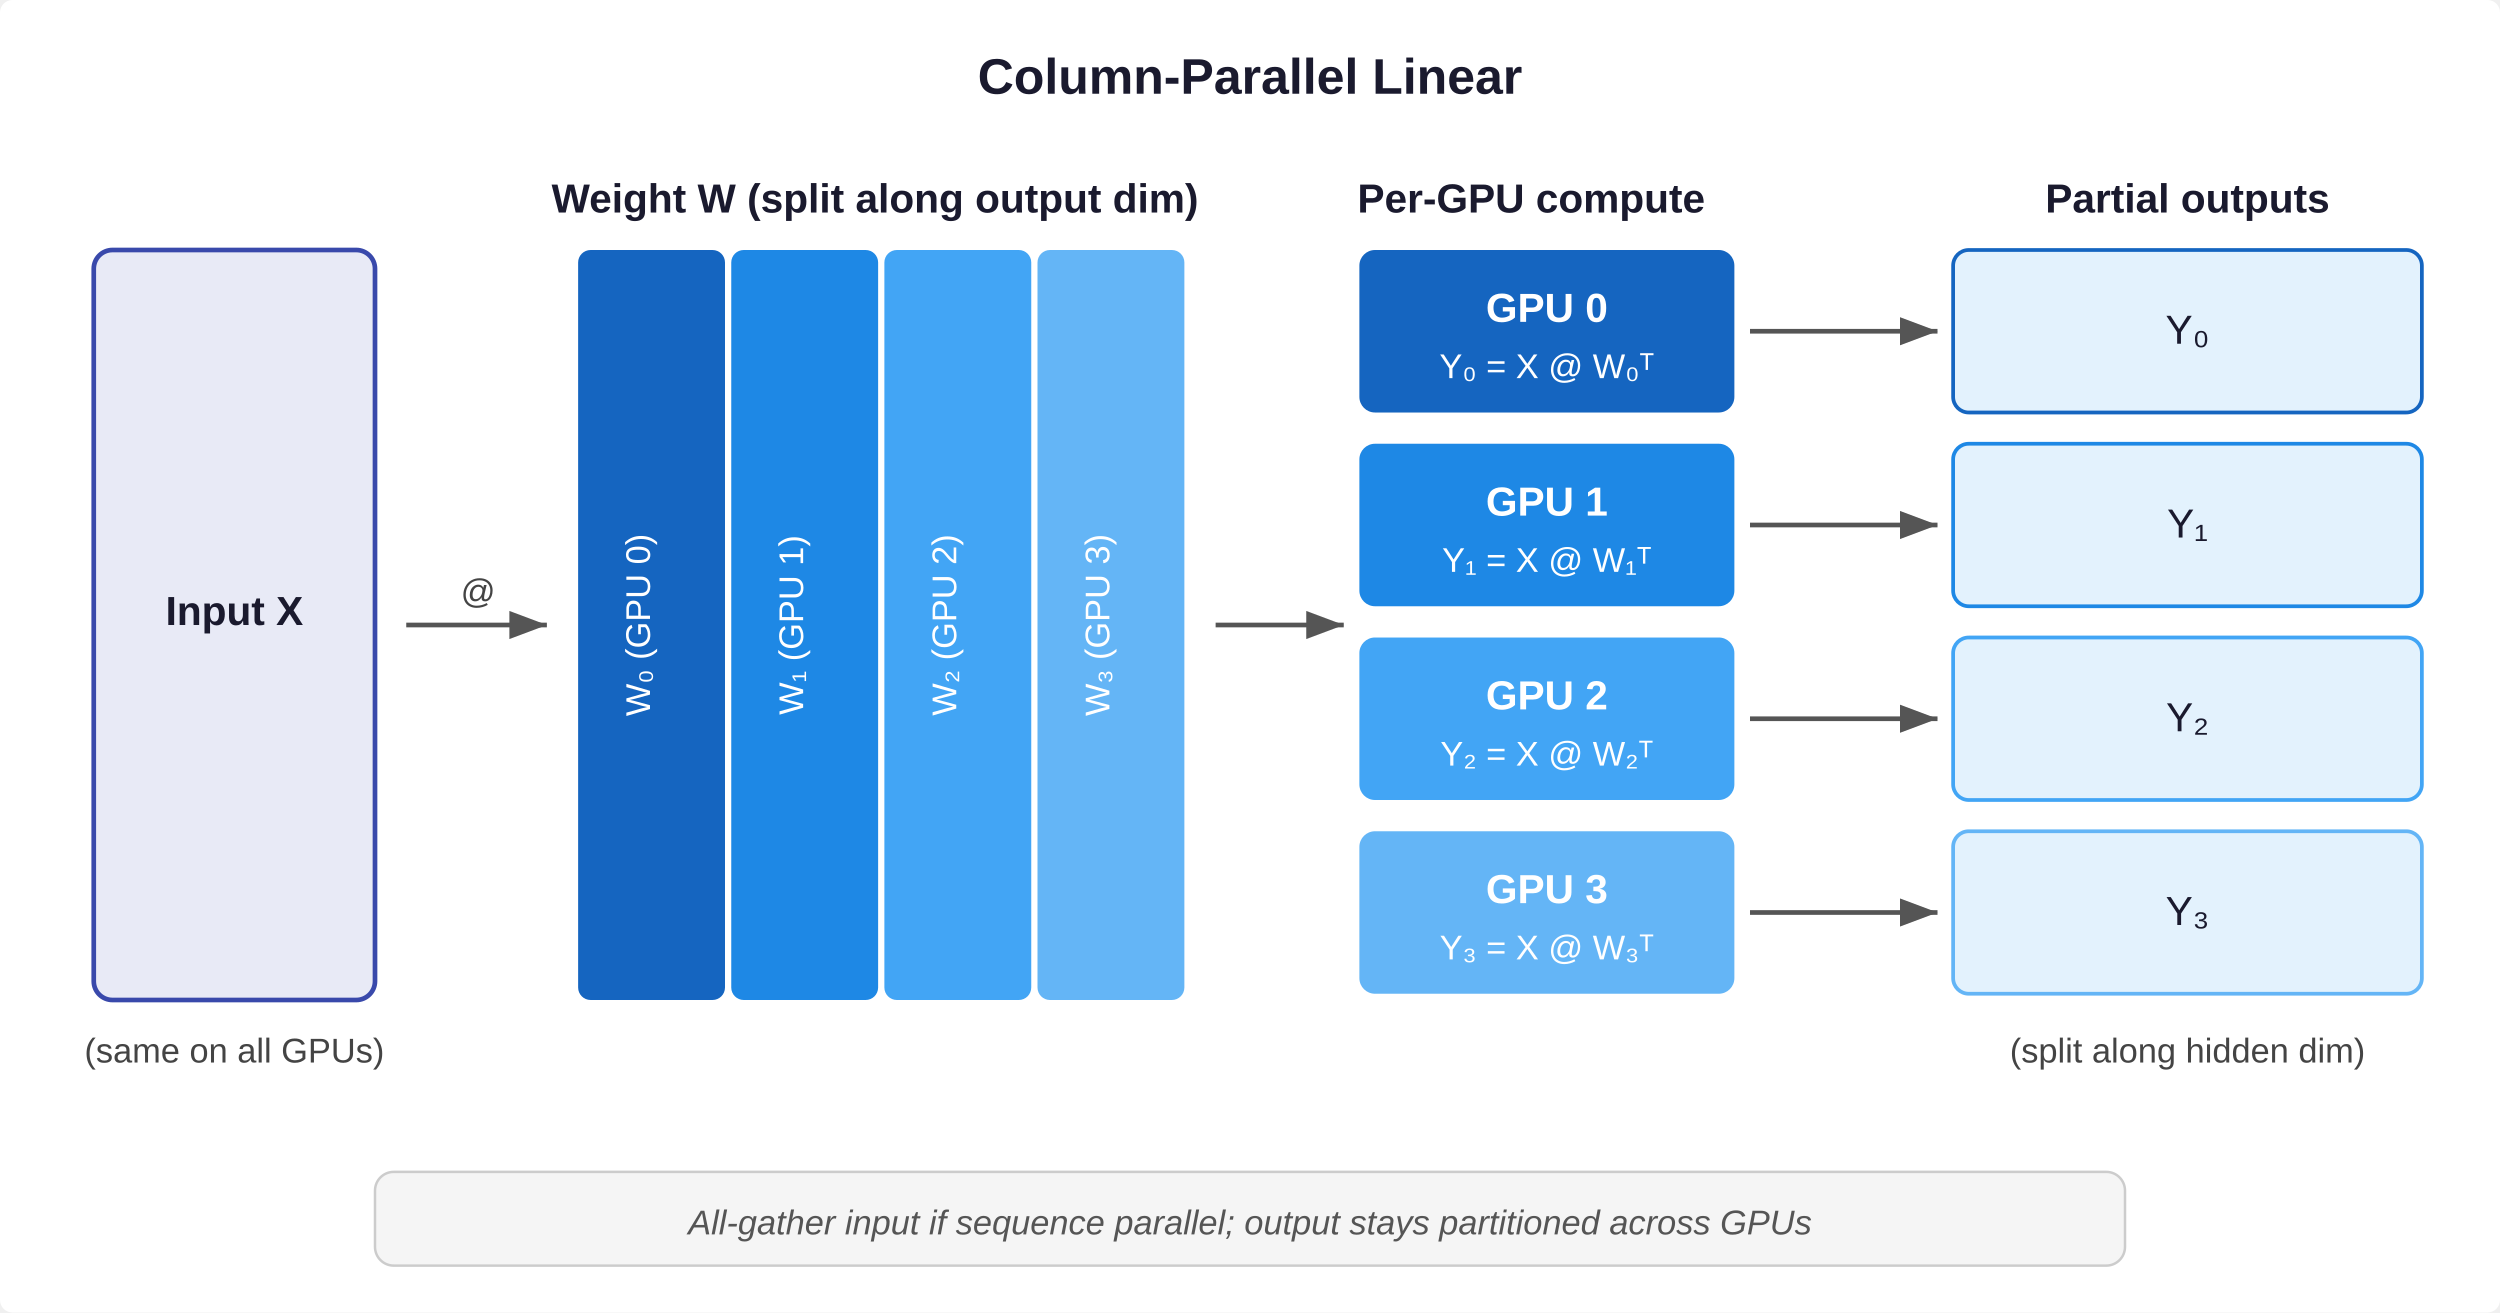
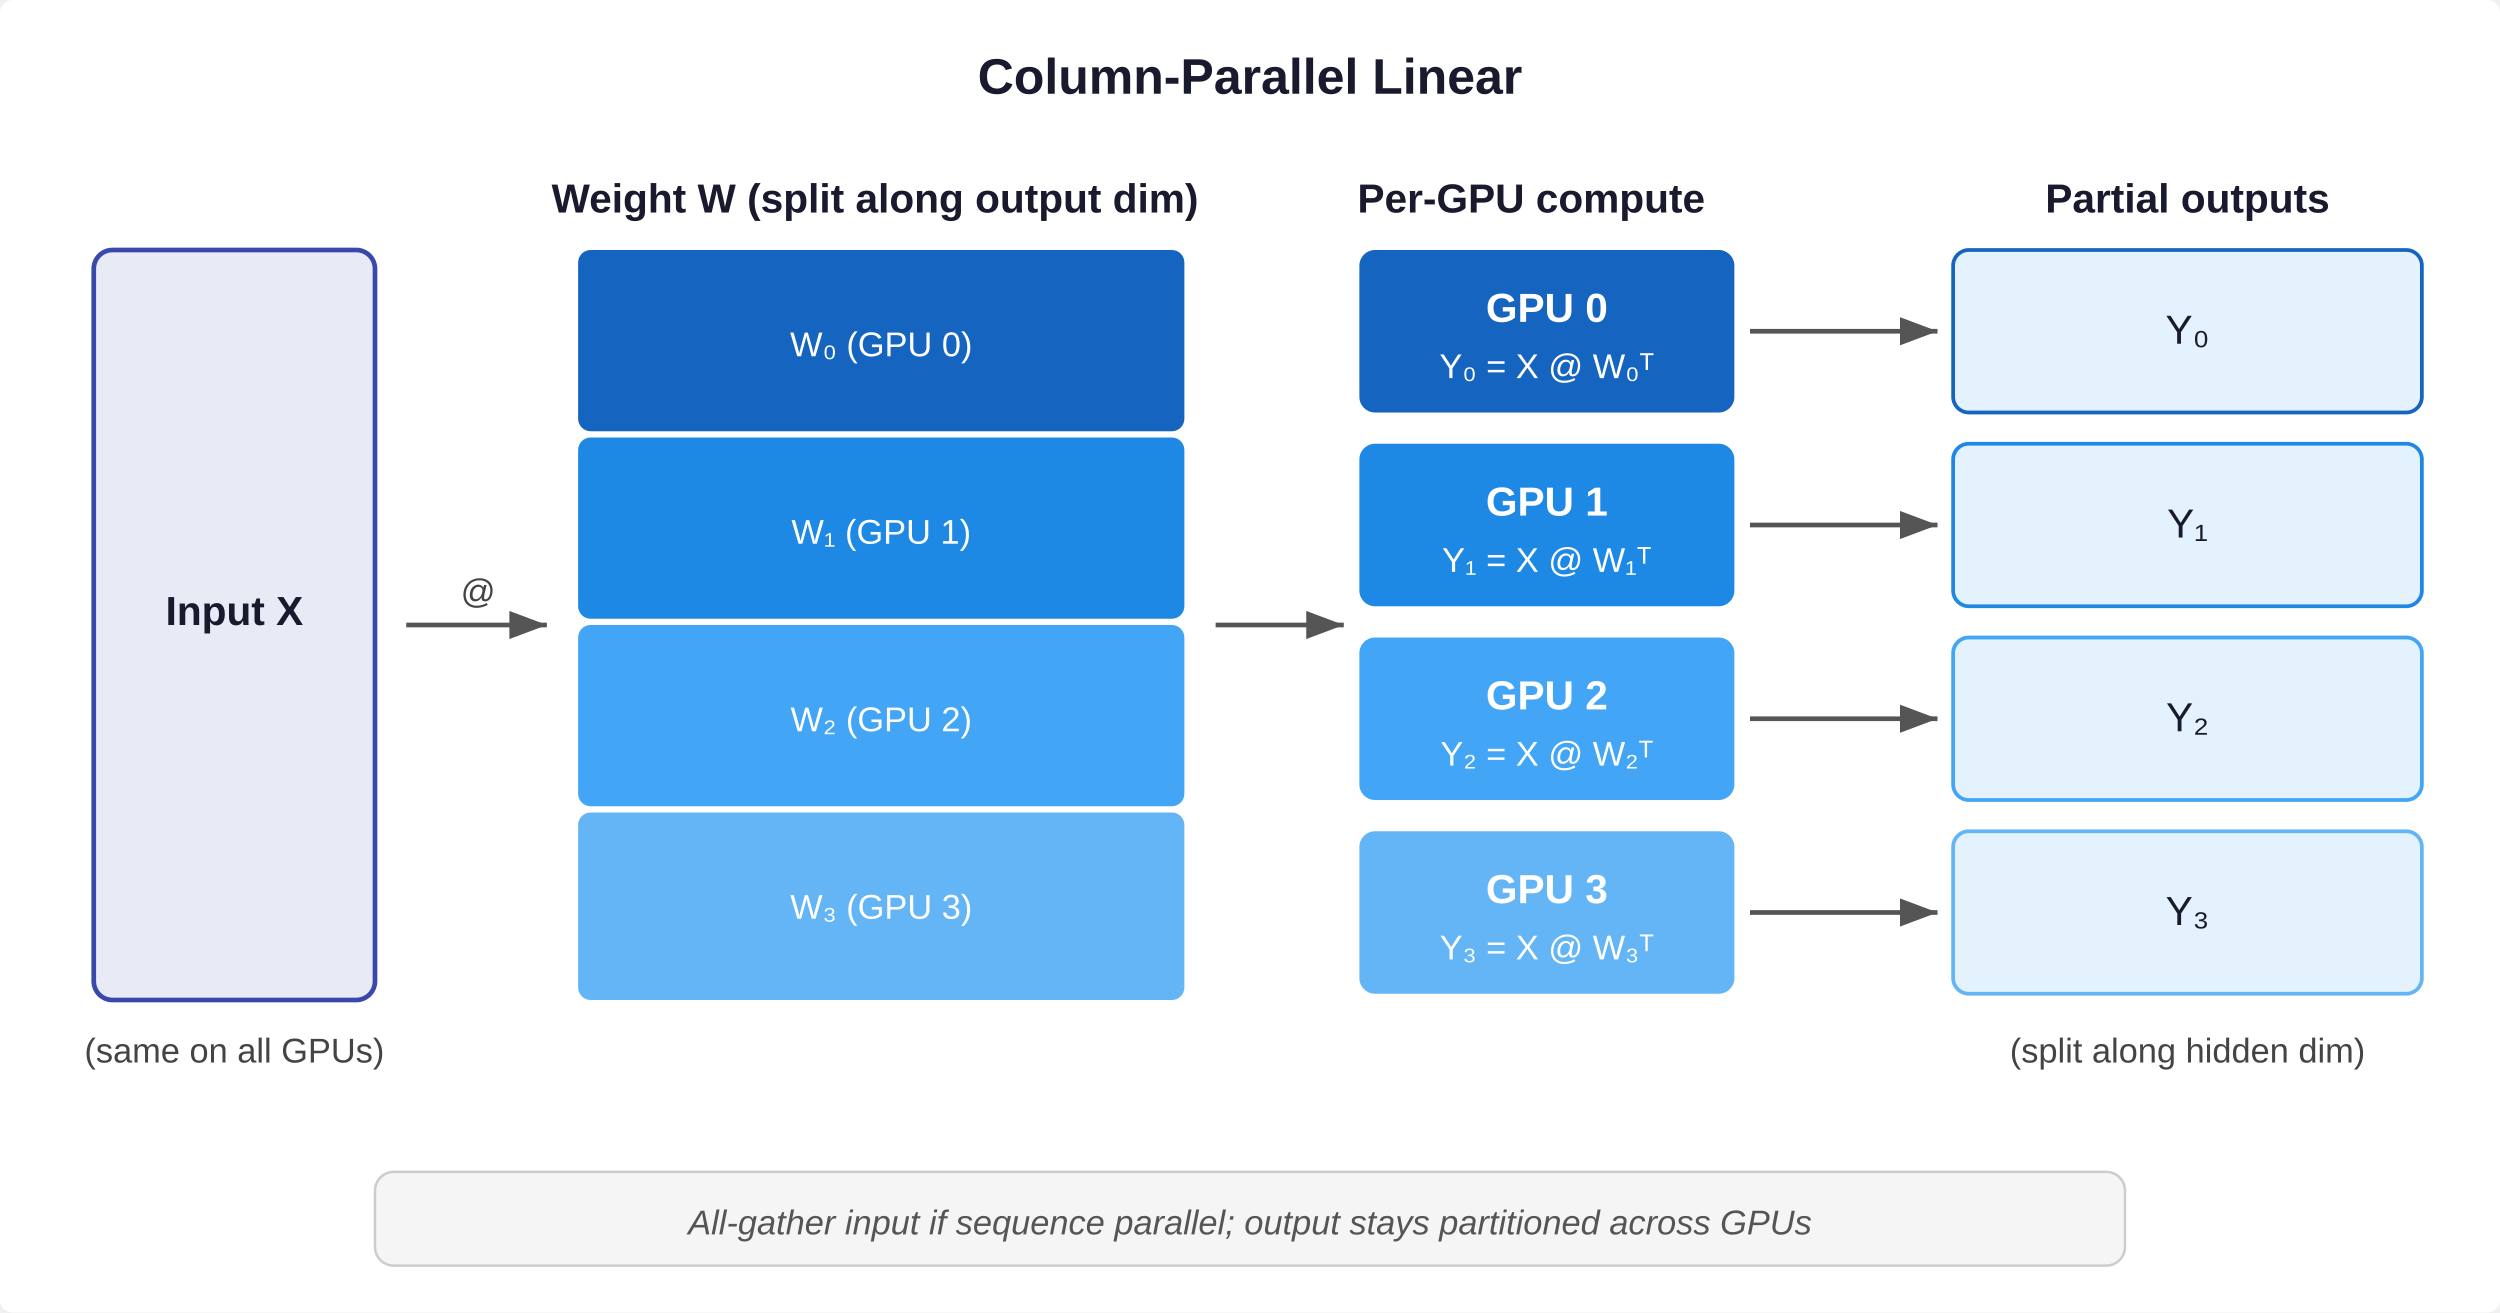
<svg xmlns="http://www.w3.org/2000/svg" width="800" height="420" viewBox="0 0 800 420">
  <defs>
    <style>
      text { font-family: Arial, Helvetica, sans-serif; }
      .title { font-size: 16px; font-weight: bold; fill: #1a1a2e; }
      .label { font-size: 13px; fill: #1a1a2e; }
      .label-sm { font-size: 11px; fill: #444; }
      .label-white { font-size: 13px; fill: #fff; font-weight: bold; }
      .label-white-sm { font-size: 11px; fill: #fff; }
      .note { font-size: 11px; fill: #555; font-style: italic; }
      .arrow { stroke: #555; stroke-width: 1.5; fill: none; marker-end: url(#arrowhead); }
      .gpu0 { fill: #1565C0; }
      .gpu1 { fill: #1E88E5; }
      .gpu2 { fill: #42A5F5; }
      .gpu3 { fill: #64B5F6; }
    </style>
    <marker id="arrowhead" markerWidth="8" markerHeight="6" refX="8" refY="3" orient="auto">
      <polygon points="0 0, 8 3, 0 6" fill="#555" />
    </marker>
  </defs>
  <rect width="800" height="420" fill="#fff" rx="4" />
  <text x="400" y="30" text-anchor="middle" class="title">Column-Parallel Linear</text>
  <rect x="30" y="80" width="90" height="240" rx="6" fill="#E8EAF6" stroke="#3949AB" stroke-width="1.5" />
  <text x="75" y="200" text-anchor="middle" class="label" font-weight="bold">Input X</text>
  <text x="75" y="340" text-anchor="middle" class="label-sm">(same on all GPUs)</text>
  <line x1="130" y1="200" x2="175" y2="200" class="arrow" />
  <text x="153" y="193" text-anchor="middle" class="label-sm">@</text>
  <text x="280" y="68" text-anchor="middle" class="label" font-weight="bold">Weight W (split along output dim)</text>
-   <rect x="185" y="80" width="47" height="240" rx="4" class="gpu0" />
-   <text x="208" y="200" text-anchor="middle" class="label-white-sm" transform="rotate(-90 208 200)">W₀ (GPU 0)</text>
-   <rect x="234" y="80" width="47" height="240" rx="4" class="gpu1" />
-   <text x="257" y="200" text-anchor="middle" class="label-white-sm" transform="rotate(-90 257 200)">W₁ (GPU 1)</text>
-   <rect x="283" y="80" width="47" height="240" rx="4" class="gpu2" />
-   <text x="306" y="200" text-anchor="middle" class="label-white-sm" transform="rotate(-90 306 200)">W₂ (GPU 2)</text>
-   <rect x="332" y="80" width="47" height="240" rx="4" class="gpu3" />
-   <text x="355" y="200" text-anchor="middle" class="label-white-sm" transform="rotate(-90 355 200)">W₃ (GPU 3)</text>
+   <rect x="185" y="80" width="194" height="58" rx="4" class="gpu0" />
+   <text x="282" y="114" text-anchor="middle" class="label-white-sm">W₀ (GPU 0)</text>
+   <rect x="185" y="140" width="194" height="58" rx="4" class="gpu1" />
+   <text x="282" y="174" text-anchor="middle" class="label-white-sm">W₁ (GPU 1)</text>
+   <rect x="185" y="200" width="194" height="58" rx="4" class="gpu2" />
+   <text x="282" y="234" text-anchor="middle" class="label-white-sm">W₂ (GPU 2)</text>
+   <rect x="185" y="260" width="194" height="60" rx="4" class="gpu3" />
+   <text x="282" y="294" text-anchor="middle" class="label-white-sm">W₃ (GPU 3)</text>
  <line x1="389" y1="200" x2="430" y2="200" class="arrow" />
  <text x="490" y="68" text-anchor="middle" class="label" font-weight="bold">Per-GPU compute</text>
  <rect x="435" y="80" width="120" height="52" rx="5" class="gpu0" />
  <text x="495" y="103" text-anchor="middle" class="label-white" font-size="12">GPU 0</text>
  <text x="495" y="121" text-anchor="middle" class="label-white-sm">Y₀ = X @ W₀ᵀ</text>
  <rect x="435" y="142" width="120" height="52" rx="5" class="gpu1" />
  <text x="495" y="165" text-anchor="middle" class="label-white" font-size="12">GPU 1</text>
  <text x="495" y="183" text-anchor="middle" class="label-white-sm">Y₁ = X @ W₁ᵀ</text>
  <rect x="435" y="204" width="120" height="52" rx="5" class="gpu2" />
  <text x="495" y="227" text-anchor="middle" class="label-white" font-size="12">GPU 2</text>
  <text x="495" y="245" text-anchor="middle" class="label-white-sm">Y₂ = X @ W₂ᵀ</text>
  <rect x="435" y="266" width="120" height="52" rx="5" class="gpu3" />
  <text x="495" y="289" text-anchor="middle" class="label-white" font-size="12">GPU 3</text>
  <text x="495" y="307" text-anchor="middle" class="label-white-sm">Y₃ = X @ W₃ᵀ</text>
  <line x1="560" y1="106" x2="620" y2="106" class="arrow" />
  <line x1="560" y1="168" x2="620" y2="168" class="arrow" />
  <line x1="560" y1="230" x2="620" y2="230" class="arrow" />
  <line x1="560" y1="292" x2="620" y2="292" class="arrow" />
  <text x="700" y="68" text-anchor="middle" class="label" font-weight="bold">Partial outputs</text>
  <rect x="625" y="80" width="150" height="52" rx="5" fill="#E3F2FD" stroke="#1565C0" stroke-width="1.2" />
  <text x="700" y="110" text-anchor="middle" class="label">Y₀</text>
  <rect x="625" y="142" width="150" height="52" rx="5" fill="#E3F2FD" stroke="#1E88E5" stroke-width="1.2" />
  <text x="700" y="172" text-anchor="middle" class="label">Y₁</text>
  <rect x="625" y="204" width="150" height="52" rx="5" fill="#E3F2FD" stroke="#42A5F5" stroke-width="1.2" />
  <text x="700" y="234" text-anchor="middle" class="label">Y₂</text>
  <rect x="625" y="266" width="150" height="52" rx="5" fill="#E3F2FD" stroke="#64B5F6" stroke-width="1.2" />
  <text x="700" y="296" text-anchor="middle" class="label">Y₃</text>
  <text x="700" y="340" text-anchor="middle" class="label-sm">(split along hidden dim)</text>
  <rect x="120" y="375" width="560" height="30" rx="6" fill="#F5F5F5" stroke="#CCC" stroke-width="0.8" />
  <text x="400" y="395" text-anchor="middle" class="note">All-gather input if sequence parallel; output stays partitioned across GPUs</text>
</svg>
